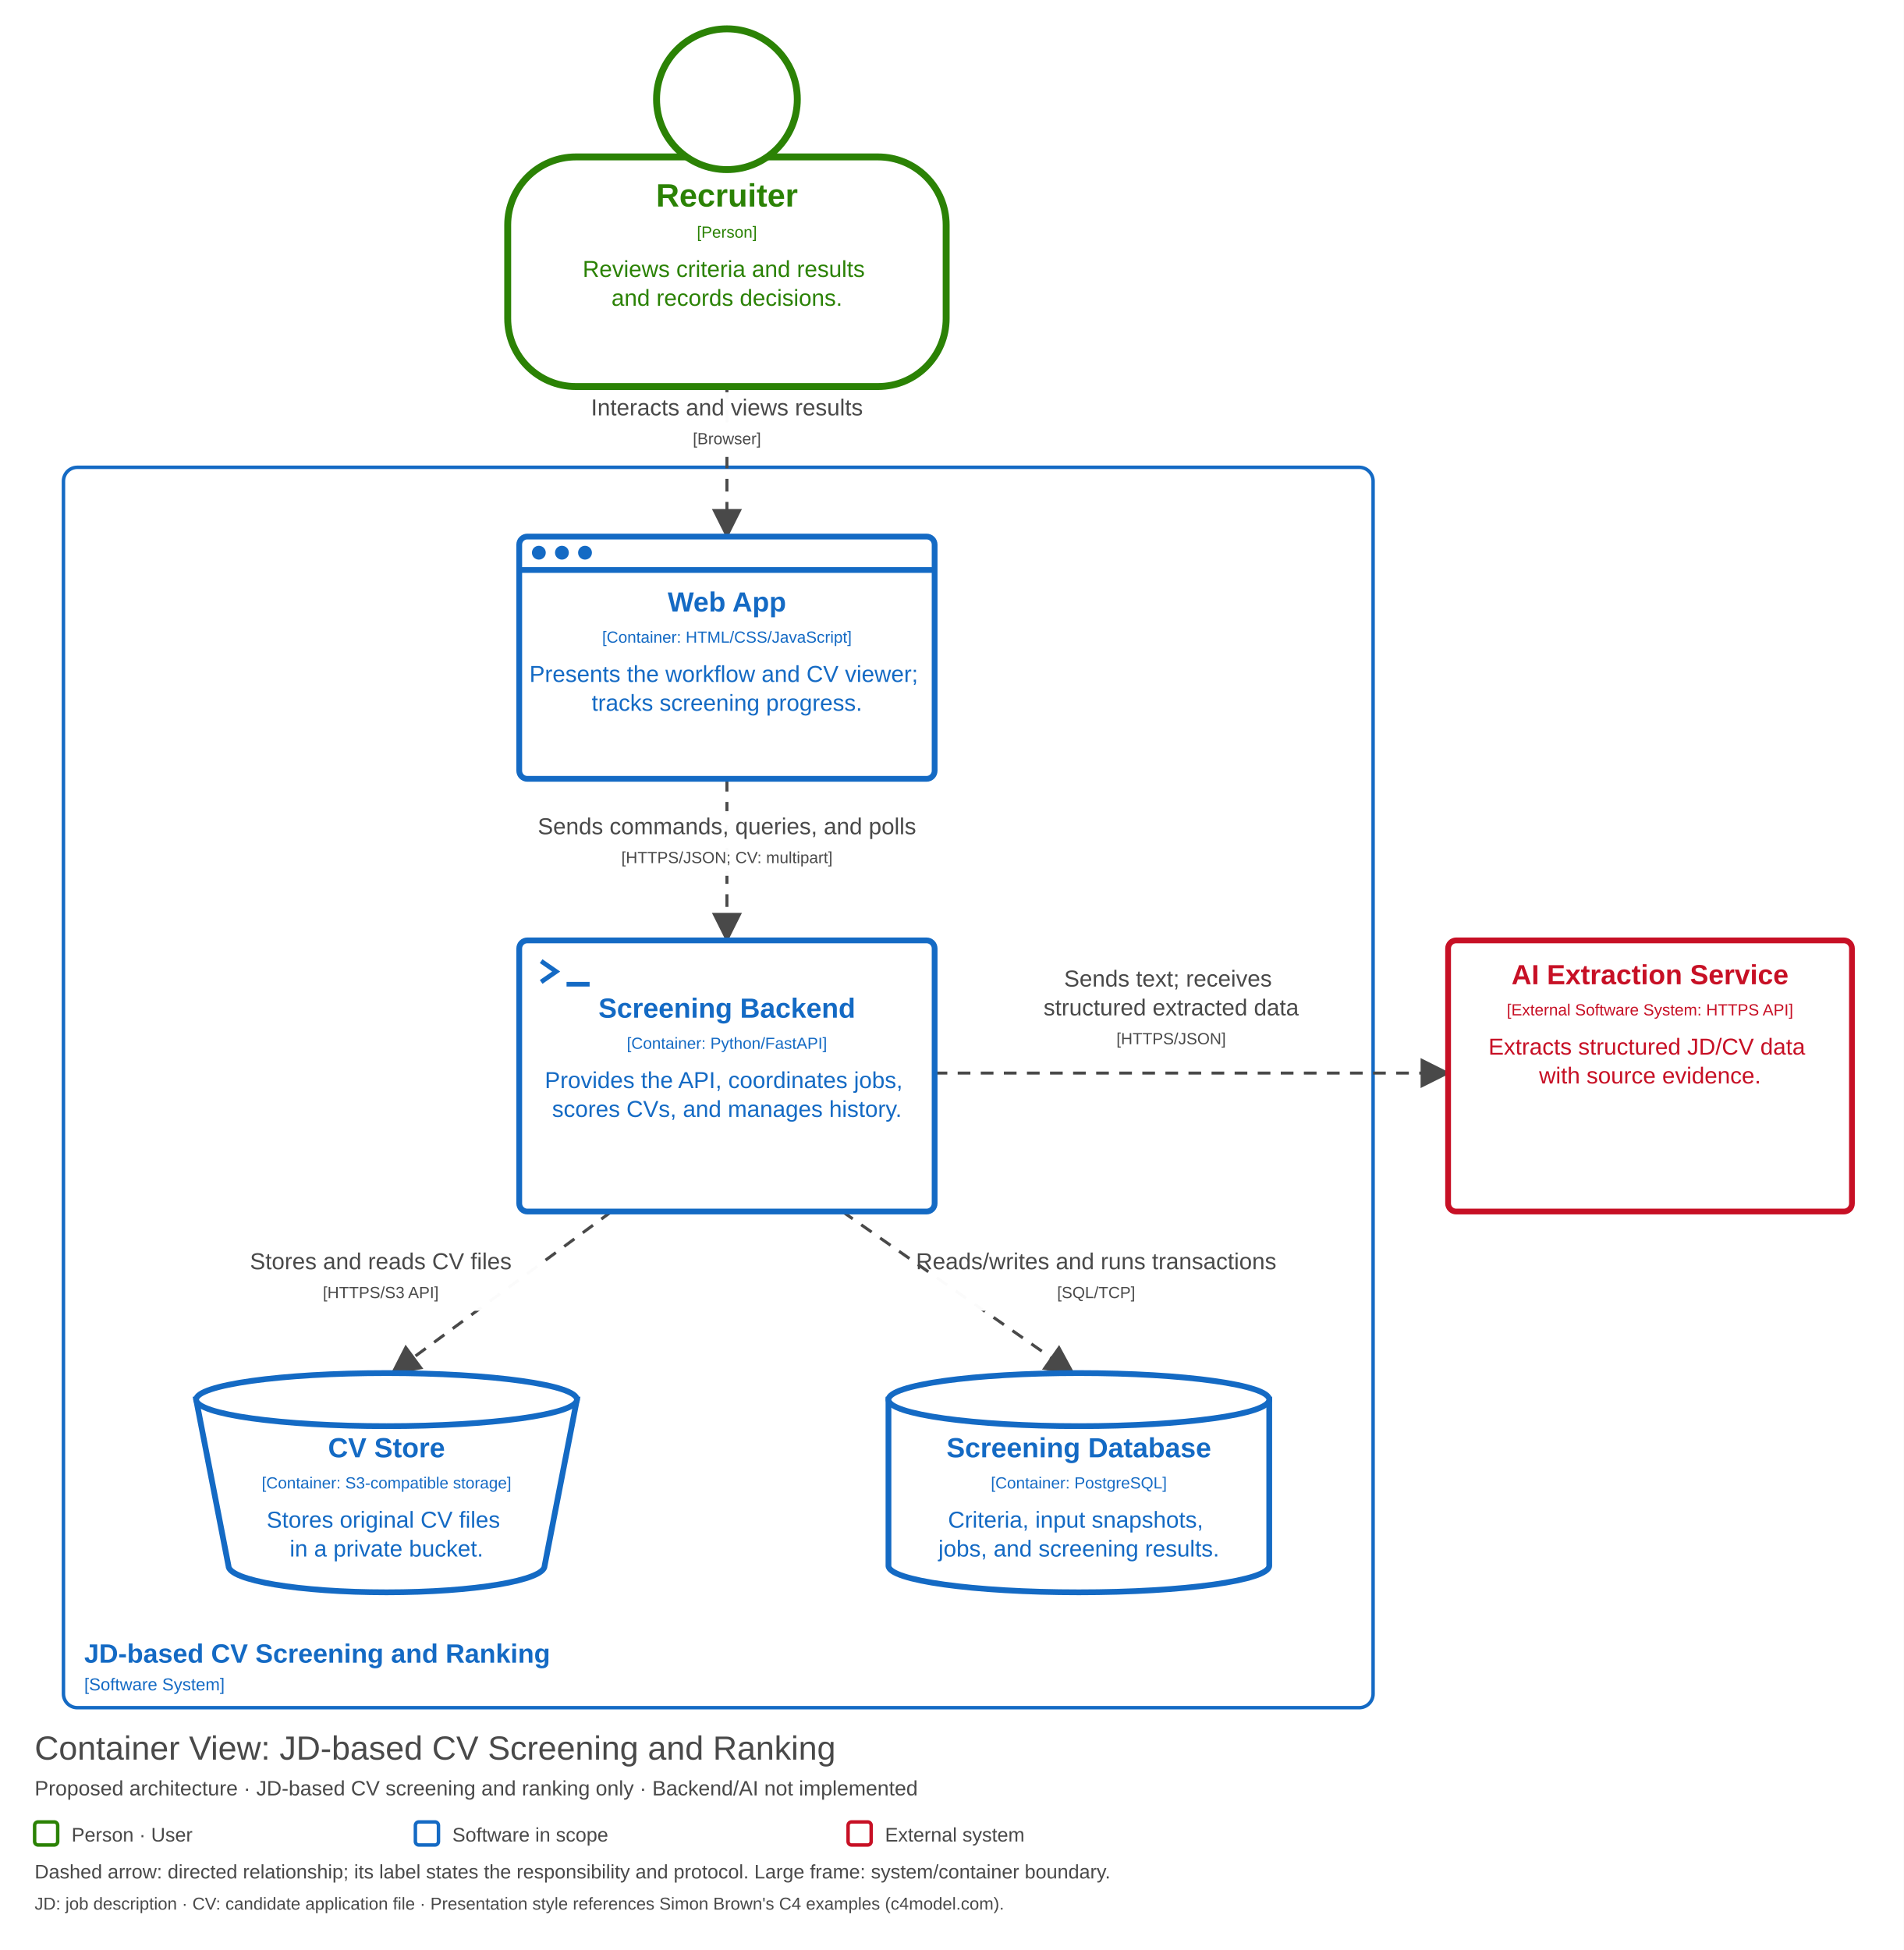
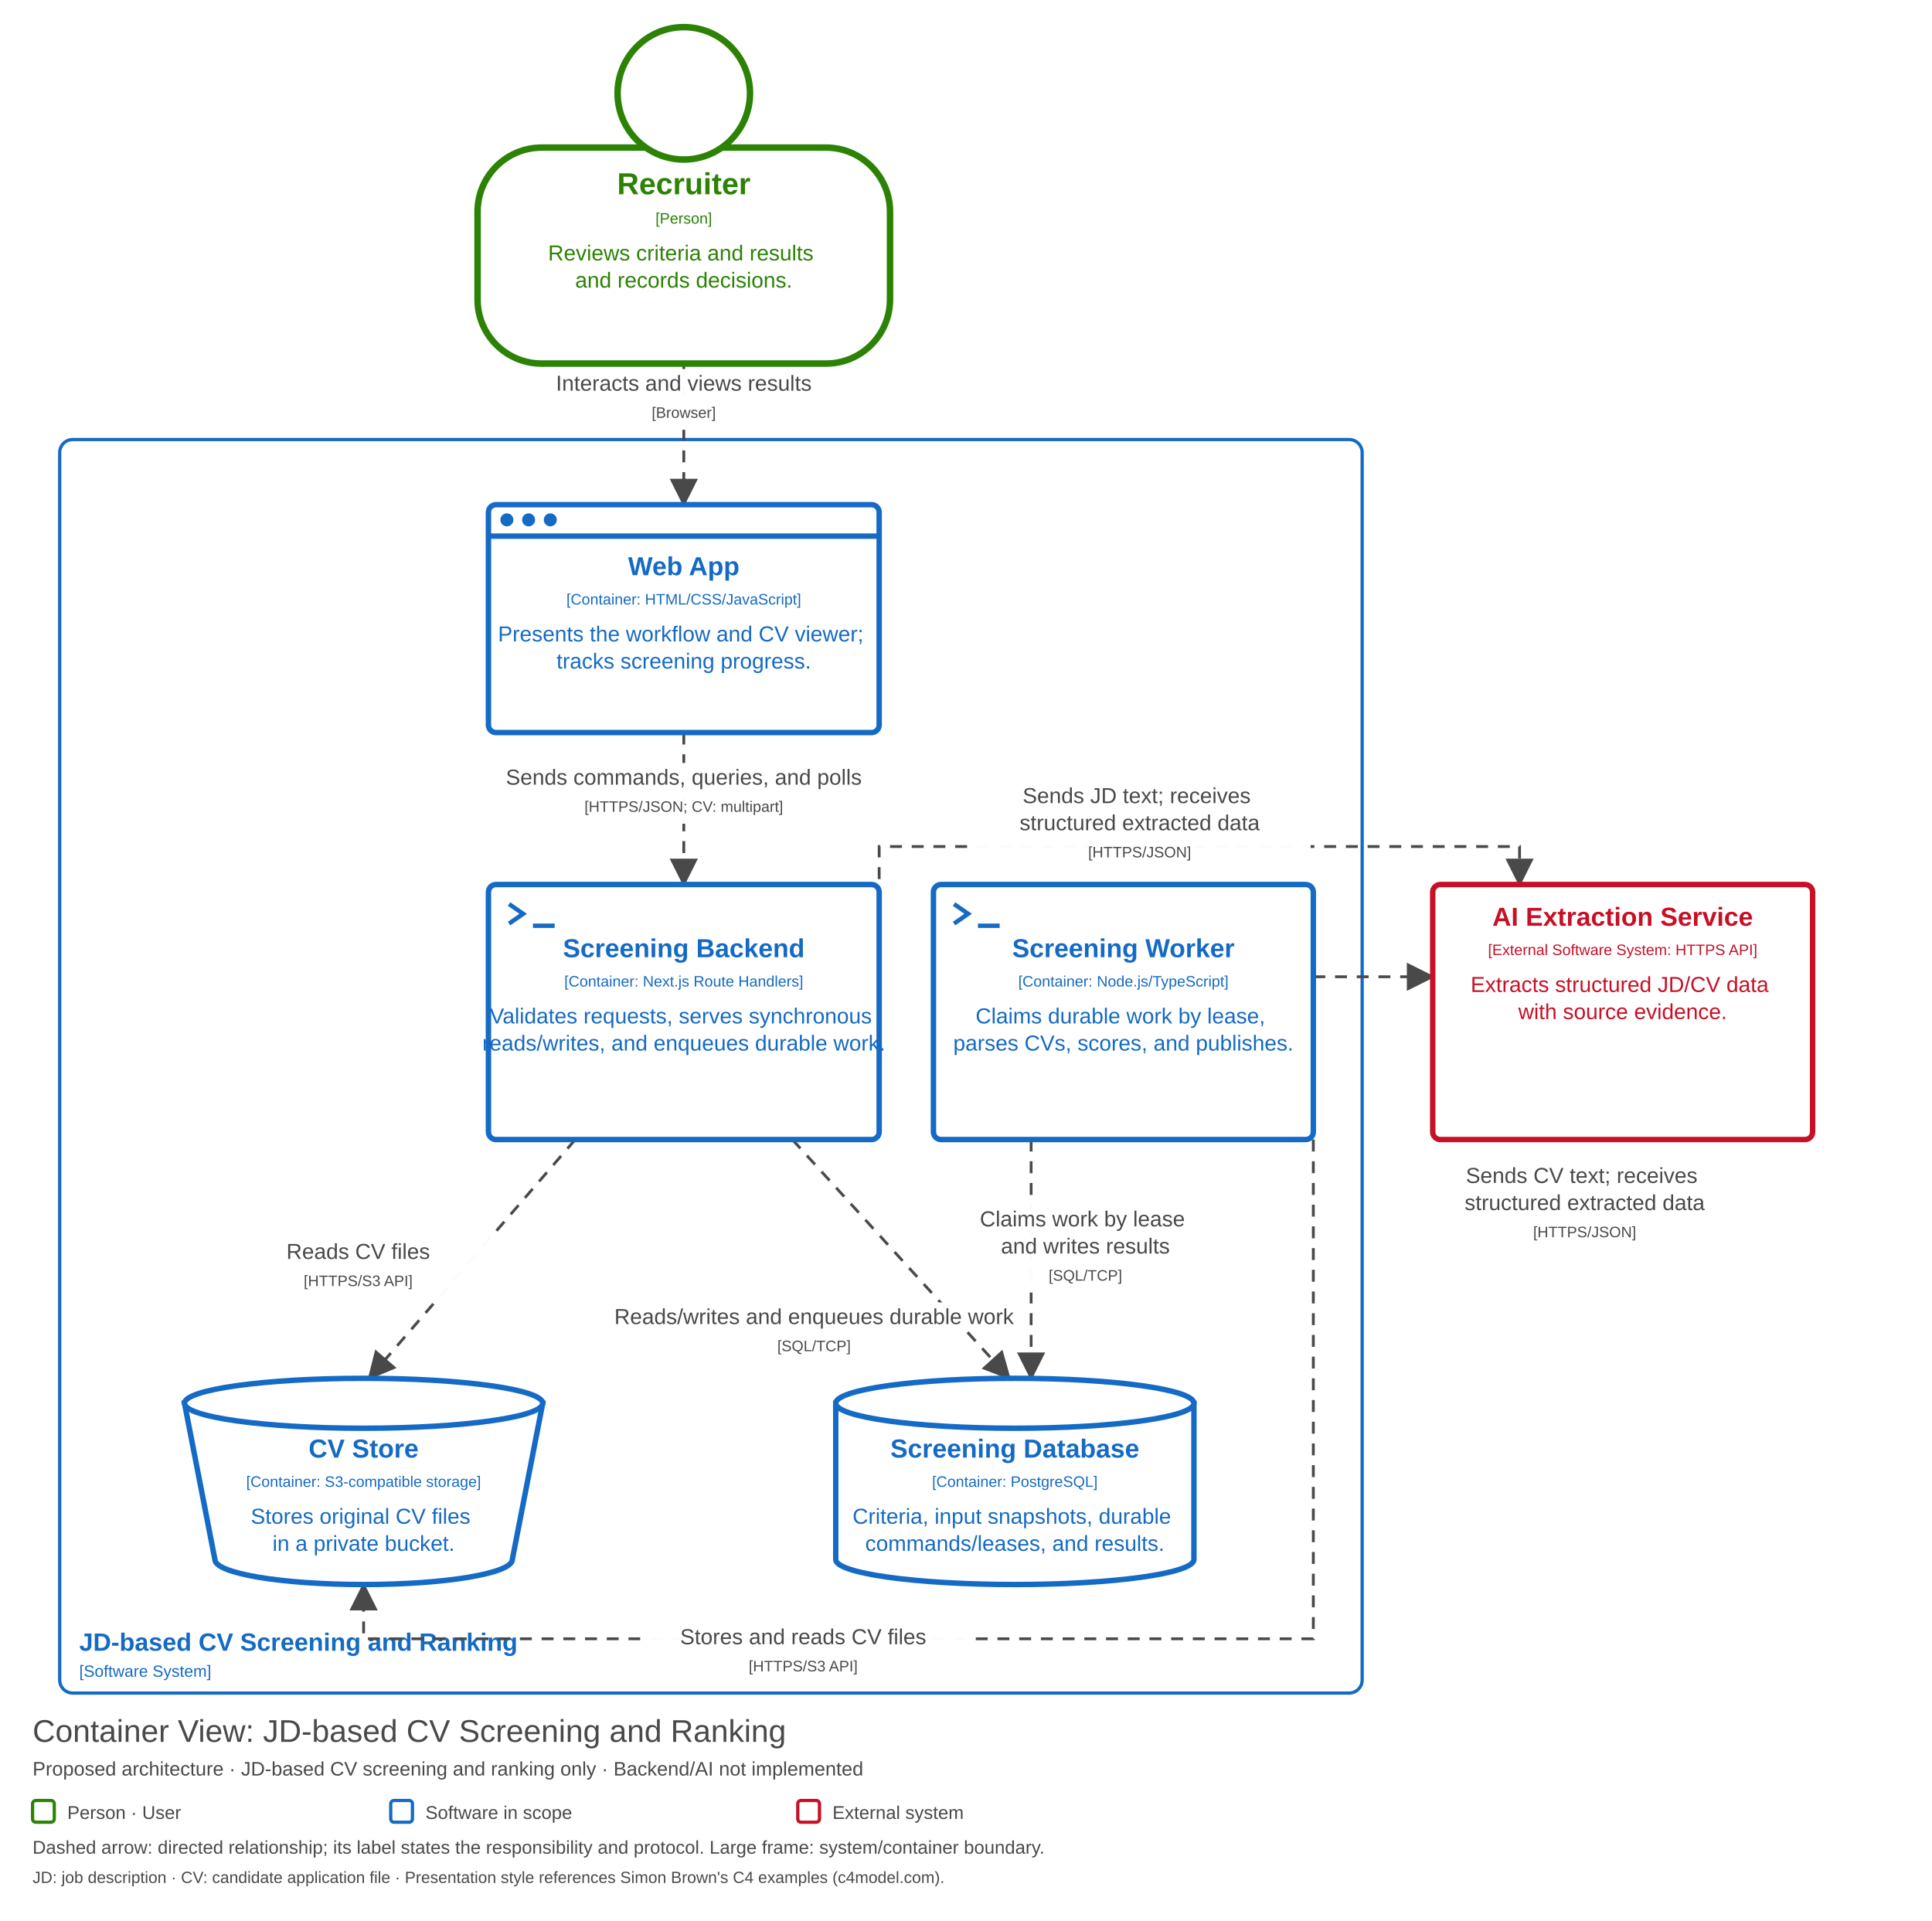
- <svg xmlns="http://www.w3.org/2000/svg" width="1650" height="1690" viewBox="0 0 1650 1690" role="img" aria-labelledby="title desc" font-family="Segoe UI, Arial, sans-serif">
+ <svg xmlns="http://www.w3.org/2000/svg" width="1780" height="1770" viewBox="0 0 1780 1770" role="img" aria-labelledby="title desc" font-family="Segoe UI, Arial, sans-serif">
  <defs>
    <marker id="arrow" viewBox="0 0 12 12" refX="11" refY="6" markerWidth="10" markerHeight="10" orient="auto">
      <path d="M 0 0 L 12 6 L 0 12 Z" fill="#494949" />
    </marker>
  </defs>
  <rect width="100%" height="100%" fill="white" />
-   <rect x="55" y="405" width="1135" height="1075" rx="12" fill="white" stroke="#146ac4" stroke-width="3" />
-   <text x="73" y="1441" fill="#146ac4" font-size="23" font-weight="700" text-anchor="start">
+   <rect x="55" y="405" width="1200" height="1155" rx="12" fill="white" stroke="#146ac4" stroke-width="3" />
+   <text x="73" y="1521" fill="#146ac4" font-size="23" font-weight="700" text-anchor="start">
    <tspan x="73" dy="0">JD-based CV Screening and Ranking</tspan>
  </text>
-   <text x="73" y="1465" fill="#146ac4" font-size="15" font-weight="400" text-anchor="start">
+   <text x="73" y="1545" fill="#146ac4" font-size="15" font-weight="400" text-anchor="start">
    <tspan x="73" dy="0">[Software System]</tspan>
  </text>
  <polyline data-from="REC" data-to="WEB" points="630,335 630,465" fill="none" stroke="#494949" stroke-width="2.6" stroke-dasharray="11 9" marker-end="url(#arrow)" />
  <polyline data-from="WEB" data-to="API" points="630,675 630,815" fill="none" stroke="#494949" stroke-width="2.6" stroke-dasharray="11 9" marker-end="url(#arrow)" />
-   <polyline data-from="API" data-to="FILES" points="530,1050 340,1190" fill="none" stroke="#494949" stroke-width="2.6" stroke-dasharray="11 9" marker-end="url(#arrow)" />
-   <polyline data-from="API" data-to="DB" points="730,1050 930,1190" fill="none" stroke="#494949" stroke-width="2.6" stroke-dasharray="11 9" marker-end="url(#arrow)" />
-   <polyline data-from="API" data-to="AI" points="810,930 1255,930" fill="none" stroke="#494949" stroke-width="2.6" stroke-dasharray="11 9" marker-end="url(#arrow)" />
+   <polyline data-from="API" data-to="FILES" points="530,1050 340,1270" fill="none" stroke="#494949" stroke-width="2.6" stroke-dasharray="11 9" marker-end="url(#arrow)" />
+   <polyline data-from="API" data-to="DB" points="730,1050 930,1270" fill="none" stroke="#494949" stroke-width="2.6" stroke-dasharray="11 9" marker-end="url(#arrow)" />
+   <polyline data-from="API" data-to="AI" points="810,850 810,780 1400,780 1400,815" fill="none" stroke="#494949" stroke-width="2.6" stroke-dasharray="11 9" marker-end="url(#arrow)" />
+   <polyline data-from="WORKER" data-to="DB" points="950,1050 950,1270" fill="none" stroke="#494949" stroke-width="2.6" stroke-dasharray="11 9" marker-end="url(#arrow)" />
+   <polyline data-from="WORKER" data-to="FILES" points="1210,1050 1210,1510 335,1510 335,1460" fill="none" stroke="#494949" stroke-width="2.6" stroke-dasharray="11 9" marker-end="url(#arrow)" />
+   <polyline data-from="WORKER" data-to="AI" points="1210,900 1320,900" fill="none" stroke="#494949" stroke-width="2.6" stroke-dasharray="11 9" marker-end="url(#arrow)" />
  <g id="REC">
    <rect x="440" y="136" width="380" height="199" rx="59" fill="white" stroke="#2b8205" stroke-width="6" />
    <circle cx="630" cy="86" r="61" fill="white" stroke="#2b8205" stroke-width="6" />
  </g>
  <text x="630" y="179" fill="#2b8205" font-size="28" font-weight="700" text-anchor="middle">
    <tspan x="630" dy="0">Recruiter</tspan>
  </text>
  <text x="630" y="206" fill="#2b8205" font-size="14" font-weight="400" text-anchor="middle">
    <tspan x="630" dy="0">[Person]</tspan>
  </text>
  <text x="630" y="240" fill="#2b8205" font-size="20" font-weight="400" text-anchor="middle">
    <tspan x="630" dy="0">Reviews criteria and results</tspan>
    <tspan x="630" dy="25">and records decisions.</tspan>
  </text>
  <g id="WEB">
    <rect x="450" y="465" width="360" height="210" rx="7" fill="white" stroke="#146ac4" stroke-width="5" />
    <path d="M 450 494 H 810" stroke="#146ac4" stroke-width="5" />
    <circle cx="467" cy="479" r="6" fill="#146ac4" />
    <circle cx="487" cy="479" r="6" fill="#146ac4" />
    <circle cx="507" cy="479" r="6" fill="#146ac4" />
  </g>
  <text x="630" y="530" fill="#146ac4" font-size="24" font-weight="700" text-anchor="middle">
    <tspan x="630" dy="0">Web App</tspan>
  </text>
  <text x="630" y="557" fill="#146ac4" font-size="14" font-weight="400" text-anchor="middle">
    <tspan x="630" dy="0">[Container: HTML/CSS/JavaScript]</tspan>
  </text>
  <text x="630" y="591" fill="#146ac4" font-size="20" font-weight="400" text-anchor="middle">
    <tspan x="630" dy="0">Presents the workflow and CV viewer;</tspan>
    <tspan x="630" dy="25">tracks screening progress.</tspan>
  </text>
  <g id="API">
    <rect x="450" y="815" width="360" height="235" rx="7" fill="white" stroke="#146ac4" stroke-width="5" />
    <path d="M 469 833 l 13 9 l -13 9 M 491 853 h 20" fill="none" stroke="#146ac4" stroke-width="4" />
  </g>
  <text x="630" y="882" fill="#146ac4" font-size="24" font-weight="700" text-anchor="middle">
    <tspan x="630" dy="0">Screening Backend</tspan>
  </text>
  <text x="630" y="909" fill="#146ac4" font-size="14" font-weight="400" text-anchor="middle">
-     <tspan x="630" dy="0">[Container: Python/FastAPI]</tspan>
+     <tspan x="630" dy="0">[Container: Next.js Route Handlers]</tspan>
  </text>
  <text x="630" y="943" fill="#146ac4" font-size="20" font-weight="400" text-anchor="middle">
-     <tspan x="630" dy="0">Provides the API, coordinates jobs,</tspan>
-     <tspan x="630" dy="25">scores CVs, and manages history.</tspan>
+     <tspan x="630" dy="0">Validates requests, serves synchronous</tspan>
+     <tspan x="630" dy="25">reads/writes, and enqueues durable work.</tspan>
+   </text>
+   <g id="WORKER">
+     <rect x="860" y="815" width="350" height="235" rx="7" fill="white" stroke="#146ac4" stroke-width="5" />
+     <path d="M 879 833 l 13 9 l -13 9 M 901 853 h 20" fill="none" stroke="#146ac4" stroke-width="4" />
+   </g>
+   <text x="1035" y="882" fill="#146ac4" font-size="24" font-weight="700" text-anchor="middle">
+     <tspan x="1035" dy="0">Screening Worker</tspan>
+   </text>
+   <text x="1035" y="909" fill="#146ac4" font-size="14" font-weight="400" text-anchor="middle">
+     <tspan x="1035" dy="0">[Container: Node.js/TypeScript]</tspan>
+   </text>
+   <text x="1035" y="943" fill="#146ac4" font-size="20" font-weight="400" text-anchor="middle">
+     <tspan x="1035" dy="0">Claims durable work by lease,</tspan>
+     <tspan x="1035" dy="25">parses CVs, scores, and publishes.</tspan>
  </text>
  <g id="FILES">
-     <path d="M 170 1213 L 198 1357 A 137 23 0 0 0 472 1357 L 500 1213 Z" fill="white" stroke="#146ac4" stroke-width="5" />
-     <ellipse cx="335" cy="1213" rx="165" ry="23" fill="white" stroke="#146ac4" stroke-width="5" />
-   </g>
-   <text x="335" y="1263" fill="#146ac4" font-size="24" font-weight="700" text-anchor="middle">
+     <path d="M 170 1293 L 198 1437 A 137 23 0 0 0 472 1437 L 500 1293 Z" fill="white" stroke="#146ac4" stroke-width="5" />
+     <ellipse cx="335" cy="1293" rx="165" ry="23" fill="white" stroke="#146ac4" stroke-width="5" />
+   </g>
+   <text x="335" y="1343" fill="#146ac4" font-size="24" font-weight="700" text-anchor="middle">
    <tspan x="335" dy="0">CV Store</tspan>
  </text>
-   <text x="335" y="1290" fill="#146ac4" font-size="14" font-weight="400" text-anchor="middle">
+   <text x="335" y="1370" fill="#146ac4" font-size="14" font-weight="400" text-anchor="middle">
    <tspan x="335" dy="0">[Container: S3-compatible storage]</tspan>
  </text>
-   <text x="335" y="1324" fill="#146ac4" font-size="20" font-weight="400" text-anchor="middle">
+   <text x="335" y="1404" fill="#146ac4" font-size="20" font-weight="400" text-anchor="middle">
    <tspan x="335" dy="0">Stores original CV files</tspan>
    <tspan x="335" dy="25">in a private bucket.</tspan>
  </text>
  <g id="DB">
-     <path d="M 770 1213 L 770 1357 A 165 23 0 0 0 1100 1357 L 1100 1213 Z" fill="white" stroke="#146ac4" stroke-width="5" />
-     <ellipse cx="935" cy="1213" rx="165" ry="23" fill="white" stroke="#146ac4" stroke-width="5" />
-   </g>
-   <text x="935" y="1263" fill="#146ac4" font-size="24" font-weight="700" text-anchor="middle">
+     <path d="M 770 1293 L 770 1437 A 165 23 0 0 0 1100 1437 L 1100 1293 Z" fill="white" stroke="#146ac4" stroke-width="5" />
+     <ellipse cx="935" cy="1293" rx="165" ry="23" fill="white" stroke="#146ac4" stroke-width="5" />
+   </g>
+   <text x="935" y="1343" fill="#146ac4" font-size="24" font-weight="700" text-anchor="middle">
    <tspan x="935" dy="0">Screening Database</tspan>
  </text>
-   <text x="935" y="1290" fill="#146ac4" font-size="14" font-weight="400" text-anchor="middle">
+   <text x="935" y="1370" fill="#146ac4" font-size="14" font-weight="400" text-anchor="middle">
    <tspan x="935" dy="0">[Container: PostgreSQL]</tspan>
  </text>
-   <text x="935" y="1324" fill="#146ac4" font-size="20" font-weight="400" text-anchor="middle">
-     <tspan x="935" dy="0">Criteria, input snapshots,</tspan>
-     <tspan x="935" dy="25">jobs, and screening results.</tspan>
+   <text x="935" y="1404" fill="#146ac4" font-size="20" font-weight="400" text-anchor="middle">
+     <tspan x="935" dy="0">Criteria, input snapshots, durable</tspan>
+     <tspan x="935" dy="25">commands/leases, and results.</tspan>
  </text>
  <g id="AI">
-     <rect x="1255" y="815" width="350" height="235" rx="7" fill="white" stroke="#c71025" stroke-width="5" />
-   </g>
-   <text x="1430" y="853" fill="#c71025" font-size="24" font-weight="700" text-anchor="middle">
-     <tspan x="1430" dy="0">AI Extraction Service</tspan>
-   </text>
-   <text x="1430" y="880" fill="#c71025" font-size="14" font-weight="400" text-anchor="middle">
-     <tspan x="1430" dy="0">[External Software System: HTTPS API]</tspan>
-   </text>
-   <text x="1430" y="914" fill="#c71025" font-size="20" font-weight="400" text-anchor="middle">
-     <tspan x="1430" dy="0">Extracts structured JD/CV data</tspan>
-     <tspan x="1430" dy="25">with source evidence.</tspan>
+     <rect x="1320" y="815" width="350" height="235" rx="7" fill="white" stroke="#c71025" stroke-width="5" />
+   </g>
+   <text x="1495" y="853" fill="#c71025" font-size="24" font-weight="700" text-anchor="middle">
+     <tspan x="1495" dy="0">AI Extraction Service</tspan>
+   </text>
+   <text x="1495" y="880" fill="#c71025" font-size="14" font-weight="400" text-anchor="middle">
+     <tspan x="1495" dy="0">[External Software System: HTTPS API]</tspan>
+   </text>
+   <text x="1495" y="914" fill="#c71025" font-size="20" font-weight="400" text-anchor="middle">
+     <tspan x="1495" dy="0">Extracts structured JD/CV data</tspan>
+     <tspan x="1495" dy="25">with source evidence.</tspan>
  </text>
  <rect x="475" y="340" width="310" height="56" rx="3" fill="white" fill-opacity="0.98" />
  <text x="630" y="360" fill="#494949" font-size="20" font-weight="400" text-anchor="middle">
    <tspan x="630" dy="0">Interacts and views results</tspan>
  </text>
  <text x="630" y="385" fill="#494949" font-size="14" font-weight="400" text-anchor="middle">
    <tspan x="630" dy="0">[Browser]</tspan>
  </text>
  <rect x="452.5" y="703" width="355" height="56" rx="3" fill="white" fill-opacity="0.98" />
  <text x="630" y="723" fill="#494949" font-size="20" font-weight="400" text-anchor="middle">
    <tspan x="630" dy="0">Sends commands, queries, and polls</tspan>
  </text>
  <text x="630" y="748" fill="#494949" font-size="14" font-weight="400" text-anchor="middle">
    <tspan x="630" dy="0">[HTTPS/JSON; CV: multipart]</tspan>
  </text>
-   <rect x="192.5" y="1080" width="275" height="56" rx="3" fill="white" fill-opacity="0.98" />
-   <text x="330" y="1100" fill="#494949" font-size="20" font-weight="400" text-anchor="middle">
-     <tspan x="330" dy="0">Stores and reads CV files</tspan>
-   </text>
-   <text x="330" y="1125" fill="#494949" font-size="14" font-weight="400" text-anchor="middle">
+   <rect x="192.5" y="1140" width="275" height="56" rx="3" fill="white" fill-opacity="0.98" />
+   <text x="330" y="1160" fill="#494949" font-size="20" font-weight="400" text-anchor="middle">
+     <tspan x="330" dy="0">Reads CV files</tspan>
+   </text>
+   <text x="330" y="1185" fill="#494949" font-size="14" font-weight="400" text-anchor="middle">
    <tspan x="330" dy="0">[HTTPS/S3 API]</tspan>
  </text>
-   <rect x="810" y="1080" width="280" height="56" rx="3" fill="white" fill-opacity="0.98" />
-   <text x="950" y="1100" fill="#494949" font-size="20" font-weight="400" text-anchor="middle">
-     <tspan x="950" dy="0">Reads/writes and runs transactions</tspan>
-   </text>
-   <text x="950" y="1125" fill="#494949" font-size="14" font-weight="400" text-anchor="middle">
-     <tspan x="950" dy="0">[SQL/TCP]</tspan>
-   </text>
-   <rect x="857.5" y="835" width="315" height="81" rx="3" fill="white" fill-opacity="0.98" />
-   <text x="1015" y="855" fill="#494949" font-size="20" font-weight="400" text-anchor="middle">
-     <tspan x="1015" dy="0">Sends text; receives</tspan>
-     <tspan x="1015" dy="25">structured extracted data</tspan>
-   </text>
-   <text x="1015" y="905" fill="#494949" font-size="14" font-weight="400" text-anchor="middle">
-     <tspan x="1015" dy="0">[HTTPS/JSON]</tspan>
-   </text>
-   <text x="30" y="1525" fill="#494949" font-size="29" font-weight="400" text-anchor="start">
+   <rect x="610" y="1200" width="280" height="56" rx="3" fill="white" fill-opacity="0.98" />
+   <text x="750" y="1220" fill="#494949" font-size="20" font-weight="400" text-anchor="middle">
+     <tspan x="750" dy="0">Reads/writes and enqueues durable work</tspan>
+   </text>
+   <text x="750" y="1245" fill="#494949" font-size="14" font-weight="400" text-anchor="middle">
+     <tspan x="750" dy="0">[SQL/TCP]</tspan>
+   </text>
+   <rect x="892.5" y="720" width="315" height="81" rx="3" fill="white" fill-opacity="0.98" />
+   <text x="1050" y="740" fill="#494949" font-size="20" font-weight="400" text-anchor="middle">
+     <tspan x="1050" dy="0">Sends JD text; receives</tspan>
+     <tspan x="1050" dy="25">structured extracted data</tspan>
+   </text>
+   <text x="1050" y="790" fill="#494949" font-size="14" font-weight="400" text-anchor="middle">
+     <tspan x="1050" dy="0">[HTTPS/JSON]</tspan>
+   </text>
+   <rect x="895" y="1110" width="210" height="81" rx="3" fill="white" fill-opacity="0.98" />
+   <text x="1000" y="1130" fill="#494949" font-size="20" font-weight="400" text-anchor="middle">
+     <tspan x="1000" dy="0">Claims work by lease</tspan>
+     <tspan x="1000" dy="25">and writes results</tspan>
+   </text>
+   <text x="1000" y="1180" fill="#494949" font-size="14" font-weight="400" text-anchor="middle">
+     <tspan x="1000" dy="0">[SQL/TCP]</tspan>
+   </text>
+   <rect x="590" y="1495" width="300" height="56" rx="3" fill="white" fill-opacity="0.98" />
+   <text x="740" y="1515" fill="#494949" font-size="20" font-weight="400" text-anchor="middle">
+     <tspan x="740" dy="0">Stores and reads CV files</tspan>
+   </text>
+   <text x="740" y="1540" fill="#494949" font-size="14" font-weight="400" text-anchor="middle">
+     <tspan x="740" dy="0">[HTTPS/S3 API]</tspan>
+   </text>
+   <rect x="1330" y="1070" width="260" height="81" rx="3" fill="white" fill-opacity="0.98" />
+   <text x="1460" y="1090" fill="#494949" font-size="20" font-weight="400" text-anchor="middle">
+     <tspan x="1460" dy="0">Sends CV text; receives</tspan>
+     <tspan x="1460" dy="25">structured extracted data</tspan>
+   </text>
+   <text x="1460" y="1140" fill="#494949" font-size="14" font-weight="400" text-anchor="middle">
+     <tspan x="1460" dy="0">[HTTPS/JSON]</tspan>
+   </text>
+   <text x="30" y="1605" fill="#494949" font-size="29" font-weight="400" text-anchor="start">
    <tspan x="30" dy="0">Container View: JD-based CV Screening and Ranking</tspan>
  </text>
-   <text x="30" y="1556" fill="#494949" font-size="18" font-weight="400" text-anchor="start">
+   <text x="30" y="1636" fill="#494949" font-size="18" font-weight="400" text-anchor="start">
    <tspan x="30" dy="0">Proposed architecture · JD-based CV screening and ranking only · Backend/AI not implemented</tspan>
  </text>
-   <rect x="30" y="1579" width="20" height="20" rx="3" fill="white" stroke="#2b8205" stroke-width="3" />
-   <text x="62" y="1596" fill="#494949" font-size="17" font-weight="400" text-anchor="start">
+   <rect x="30" y="1659" width="20" height="20" rx="3" fill="white" stroke="#2b8205" stroke-width="3" />
+   <text x="62" y="1676" fill="#494949" font-size="17" font-weight="400" text-anchor="start">
    <tspan x="62" dy="0">Person · User</tspan>
  </text>
-   <rect x="360" y="1579" width="20" height="20" rx="3" fill="white" stroke="#146ac4" stroke-width="3" />
-   <text x="392" y="1596" fill="#494949" font-size="17" font-weight="400" text-anchor="start">
+   <rect x="360" y="1659" width="20" height="20" rx="3" fill="white" stroke="#146ac4" stroke-width="3" />
+   <text x="392" y="1676" fill="#494949" font-size="17" font-weight="400" text-anchor="start">
    <tspan x="392" dy="0">Software in scope</tspan>
  </text>
-   <rect x="735" y="1579" width="20" height="20" rx="3" fill="white" stroke="#c71025" stroke-width="3" />
-   <text x="767" y="1596" fill="#494949" font-size="17" font-weight="400" text-anchor="start">
+   <rect x="735" y="1659" width="20" height="20" rx="3" fill="white" stroke="#c71025" stroke-width="3" />
+   <text x="767" y="1676" fill="#494949" font-size="17" font-weight="400" text-anchor="start">
    <tspan x="767" dy="0">External system</tspan>
  </text>
-   <text x="30" y="1628" fill="#494949" font-size="17" font-weight="400" text-anchor="start">
+   <text x="30" y="1708" fill="#494949" font-size="17" font-weight="400" text-anchor="start">
    <tspan x="30" dy="0">Dashed arrow: directed relationship; its label states the responsibility and protocol. Large frame: system/container boundary.</tspan>
  </text>
-   <text x="30" y="1655" fill="#494949" font-size="15" font-weight="400" text-anchor="start">
+   <text x="30" y="1735" fill="#494949" font-size="15" font-weight="400" text-anchor="start">
    <tspan x="30" dy="0">JD: job description · CV: candidate application file · Presentation style references Simon Brown's C4 examples (c4model.com).</tspan>
  </text>
</svg>
